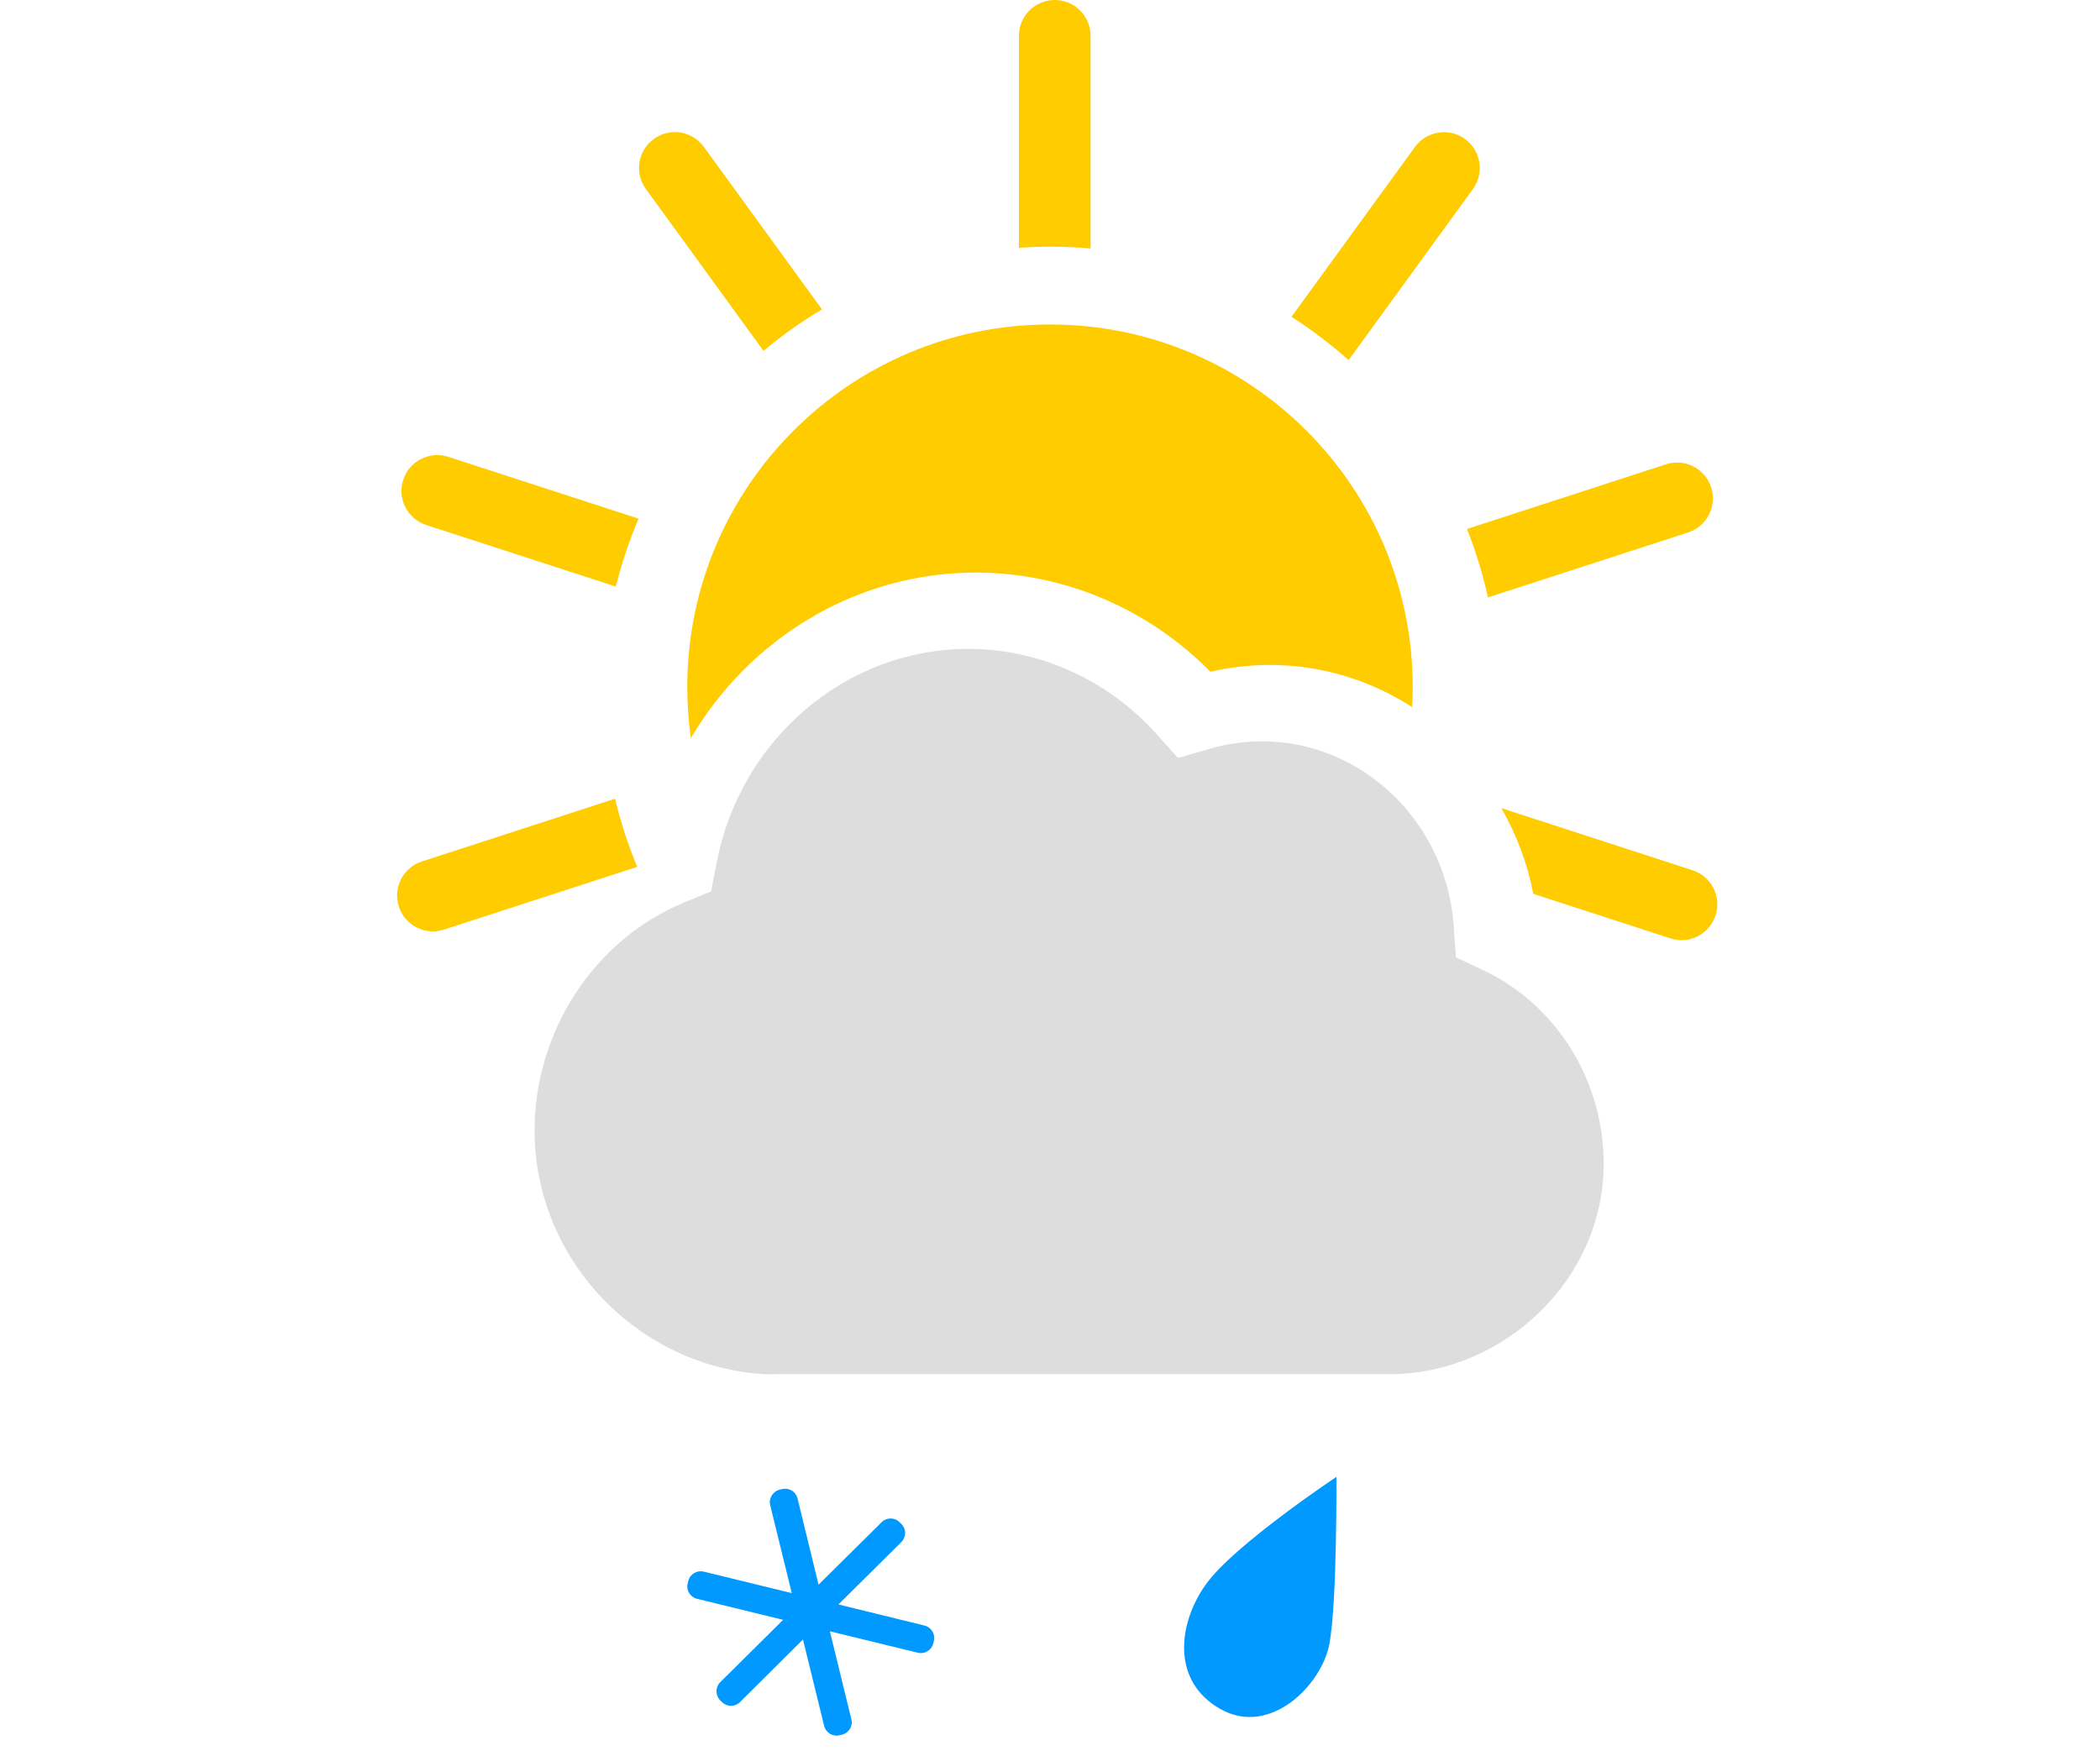
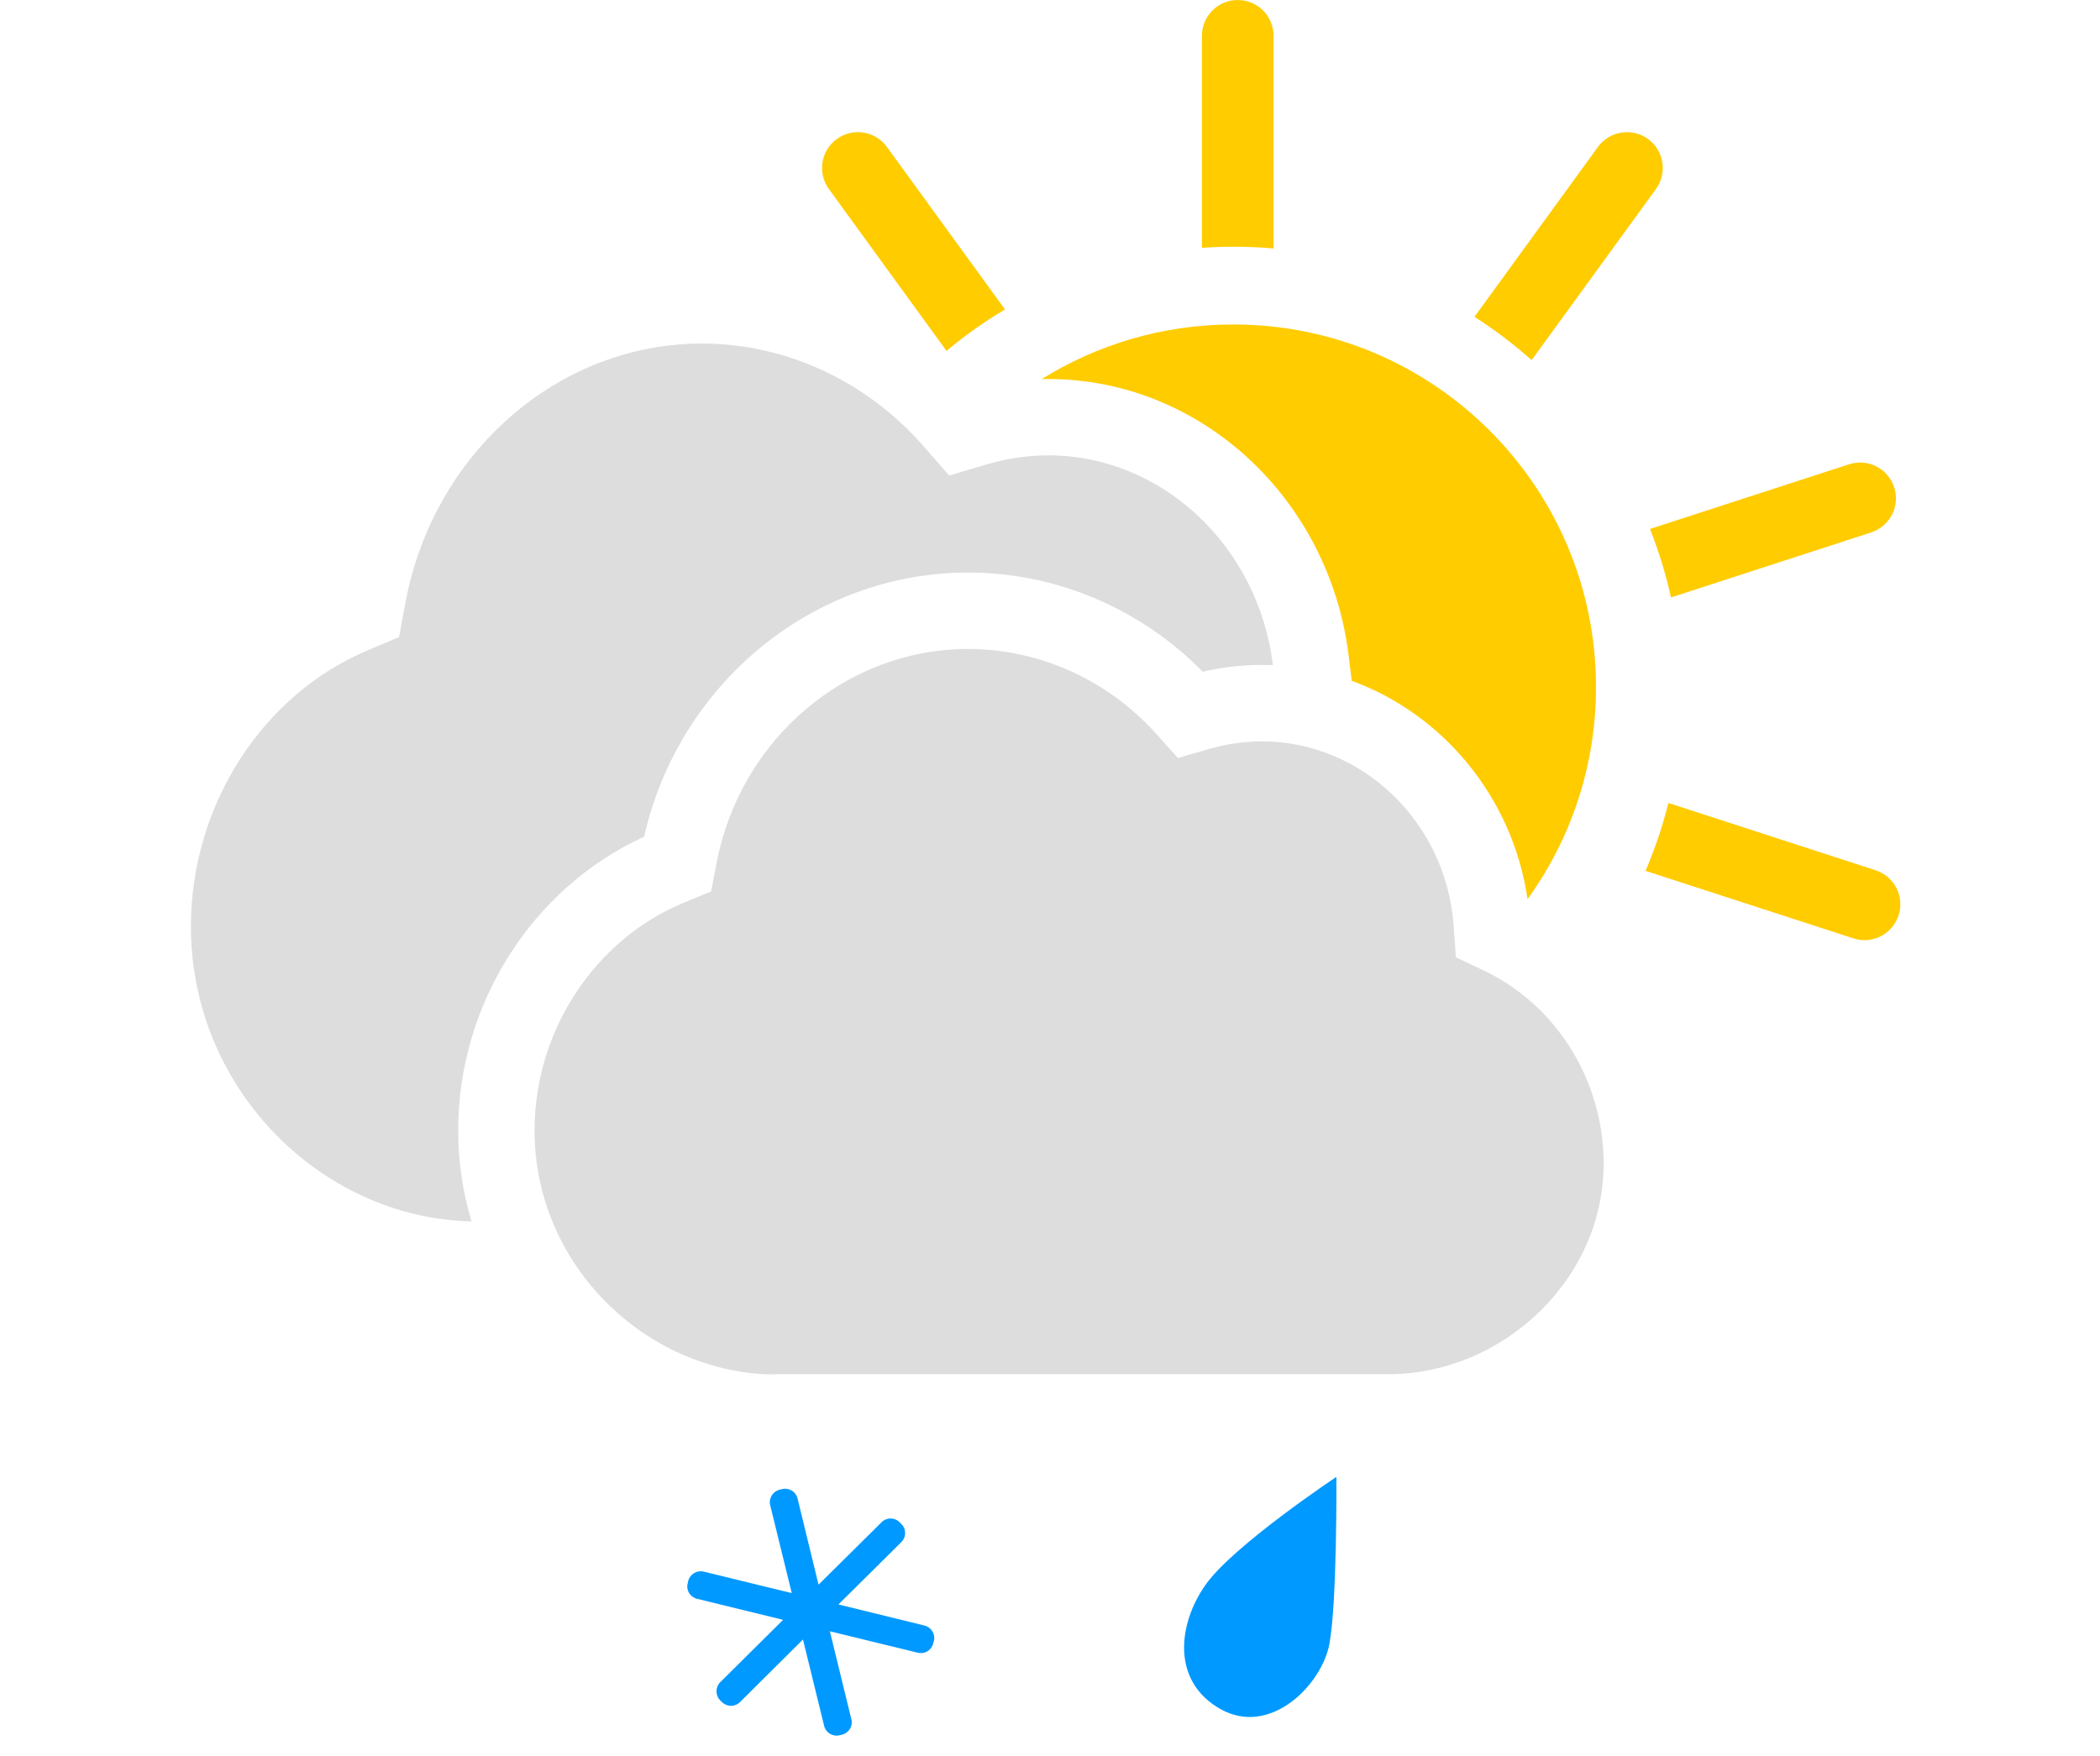
<svg xmlns="http://www.w3.org/2000/svg" height="46" viewbox="0 0 55 46" width="55">
  <g fill="none" fill-rule="evenodd">
-     <g fill="#fc0" transform="translate(10)">
-       <path d="m16.686 6.492v-5.554c0-.518.42-.938.938-.938.518 0 .938.42.938.938v5.571c-.344-.03-.692-.046-1.044-.046-.28 0-.558.01-.833.029zm7.138 1.808 3.234-4.451c.305-.419.892-.512 1.311-.208s.512.892.208 1.311l-3.256 4.482c-.467-.416-.967-.795-1.496-1.134zm4.597 5.557 5.213-1.694c.493-.16 1.022.11 1.182.603.16.493-.11 1.022-.603 1.182l-5.242 1.703c-.136-.618-.322-1.217-.551-1.794zm.898 7.313 5.01 1.628c.493.16.763.69.603 1.182-.16.493-.69.763-1.182.603l-3.592-1.167c-.156-.805-.444-1.562-.838-2.246zm-22.631 1.539-5.06 1.644c-.493.16-1.022-.11-1.182-.603s.11-1.022.603-1.182l5.059-1.644c.147.615.342 1.211.581 1.785zm-.558-7.342-4.967-1.614c-.493-.16-.763-.69-.603-1.182.16-.493.69-.763 1.182-.603l4.983 1.619c-.244.571-.444 1.166-.596 1.78zm3.866-6.176-3.08-4.24c-.305-.419-.212-1.006.208-1.311s1.006-.212 1.311.208l3.093 4.257c-.54.321-1.052.685-1.531 1.086z" fill-rule="nonzero" />
-       <path d="m8.093 19.336c-.061-.436-.093-.882-.093-1.336 0-5.247 4.253-9.5 9.5-9.5s9.5 4.253 9.5 9.5c0 .176-.005.351-.014.525-1.085-.7-2.366-1.105-3.733-1.105-.519 0-1.039.06-1.553.178-1.625-1.655-3.84-2.598-6.143-2.598-3.122 0-5.921 1.716-7.463 4.336z" />
+     <g fill="#fc0" transform="translate(21)">
+       <path d="m10.479 6.492v-5.554c0-.518.42-.938.938-.938s.938.42.938.938v5.571c-.344-.03-.692-.046-1.044-.046-.28 0-.558.01-.833.029zm7.138 1.808 3.234-4.451c.305-.419.892-.512 1.311-.208.419.305.512.892.208 1.311l-3.256 4.482c-.467-.416-.967-.795-1.496-1.134zm4.597 5.557 5.213-1.694c.493-.16 1.022.11 1.182.603.16.493-.11 1.022-.603 1.182l-5.242 1.703c-.136-.618-.322-1.217-.551-1.794zm.481 7.178 5.427 1.763c.493.16.763.69.603 1.182-.16.493-.69.763-1.182.603l-5.446-1.769c.245-.571.446-1.165.599-1.779zm-18.906-11.843-3.08-4.24c-.305-.419-.212-1.006.208-1.311s1.006-.212 1.311.208l3.093 4.257c-.54.321-1.052.685-1.531 1.086z" fill-rule="nonzero" />
+       <path d="m19.007 23.556c1.128-1.562 1.793-3.481 1.793-5.556 0-5.247-4.253-9.5-9.5-9.5-1.842 0-3.561.524-5.017 1.431.057-.001.114-.002.172-.002 4.008 0 7.372 3.155 7.868 7.256l.079.65c2.401.878 4.216 3.06 4.606 5.72z" />
    </g>
-     <path d="m38.131 25.078-.06-.839c-.193-2.702-2.397-4.819-5.019-4.819-.462 0-.931.068-1.392.202l-.809.234-.571-.637c-1.267-1.411-3.061-2.22-4.923-2.22-3.188 0-5.959 2.352-6.586 5.593l-.146.759-.697.287c-2.349.963-3.927 3.365-3.927 5.975 0 3.415 2.737 6.188 6 6.385.083.005.208.005.377 0h15.988c.066 0.0.111 0.0.135 0 2.916-.058 5.5-2.488 5.5-5.518 0-2.163-1.228-4.145-3.131-5.053z" fill="#ddd" />
+     <path d="m12.35 31.998c-3.965-.093-7.35-3.496-7.35-7.728 0-3.161 1.86-6.067 4.629-7.233l.821-.347.172-.919c.739-3.924 4.005-6.771 7.762-6.771 2.195 0 4.309.979 5.802 2.687l.674.771.954-.284c.544-.162 1.096-.245 1.641-.245 2.983 0 5.507 2.388 5.883 5.496-.095-.004-.19-.006-.285-.006-.519 0-1.039.06-1.553.178-1.625-1.655-3.84-2.598-6.143-2.598-4.06 0-7.573 2.901-8.488 6.919-2.938 1.347-4.869 4.391-4.869 7.696 0 .827.123 1.627.35 2.383zm25.781-6.92.738.351c1.903.907 3.131 2.89 3.131 5.053 0 3.068-2.676 5.518-5.635 5.518h-.365-15.623c-.169.005-.294.005-.377 0-3.263-.197-6-2.97-6-6.385 0-2.611 1.578-5.012 3.927-5.975l.697-.287.146-.759c.627-3.242 3.399-5.593 6.586-5.593 1.862 0 3.656.809 4.923 2.22l.571.637.809-.234c.462-.134.93-.202 1.392-.202 2.621 0 4.825 2.117 5.019 4.819z" fill="#ddd" />
    <g fill="#09f">
      <path d="m4.818 4.067c-.205 1.079-1.55 2.434-2.847 1.709s-1.124-2.235-.392-3.266 3.422-2.82 3.422-2.82.021 3.297-.184 4.376z" transform="translate(30 39)" />
      <path d="m4.959 4.032 1.65-1.636c.128-.13.131-.34 0-.47l-.048-.047c-.128-.132-.34-.132-.47-.003l-1.653 1.638-.55-2.26c-.043-.178-.225-.288-.405-.244l-.064.016c-.178.042-.291.227-.248.403l.566 2.306-2.307-.563c-.177-.043-.36.065-.405.245l-.014.064c-.047.181.067.361.245.403l2.254.551-1.647 1.634c-.13.131-.13.342-.003.473l.048.047c.131.131.34.131.471.003l1.651-1.642.555 2.264c.043.178.225.289.402.244l.064-.014c.181-.045.293-.225.247-.403l-.563-2.306 2.305.562c.177.045.359-.067.402-.244l.017-.064c.045-.177-.067-.36-.244-.404z" transform="translate(17 38)" />
    </g>
  </g>
</svg>
